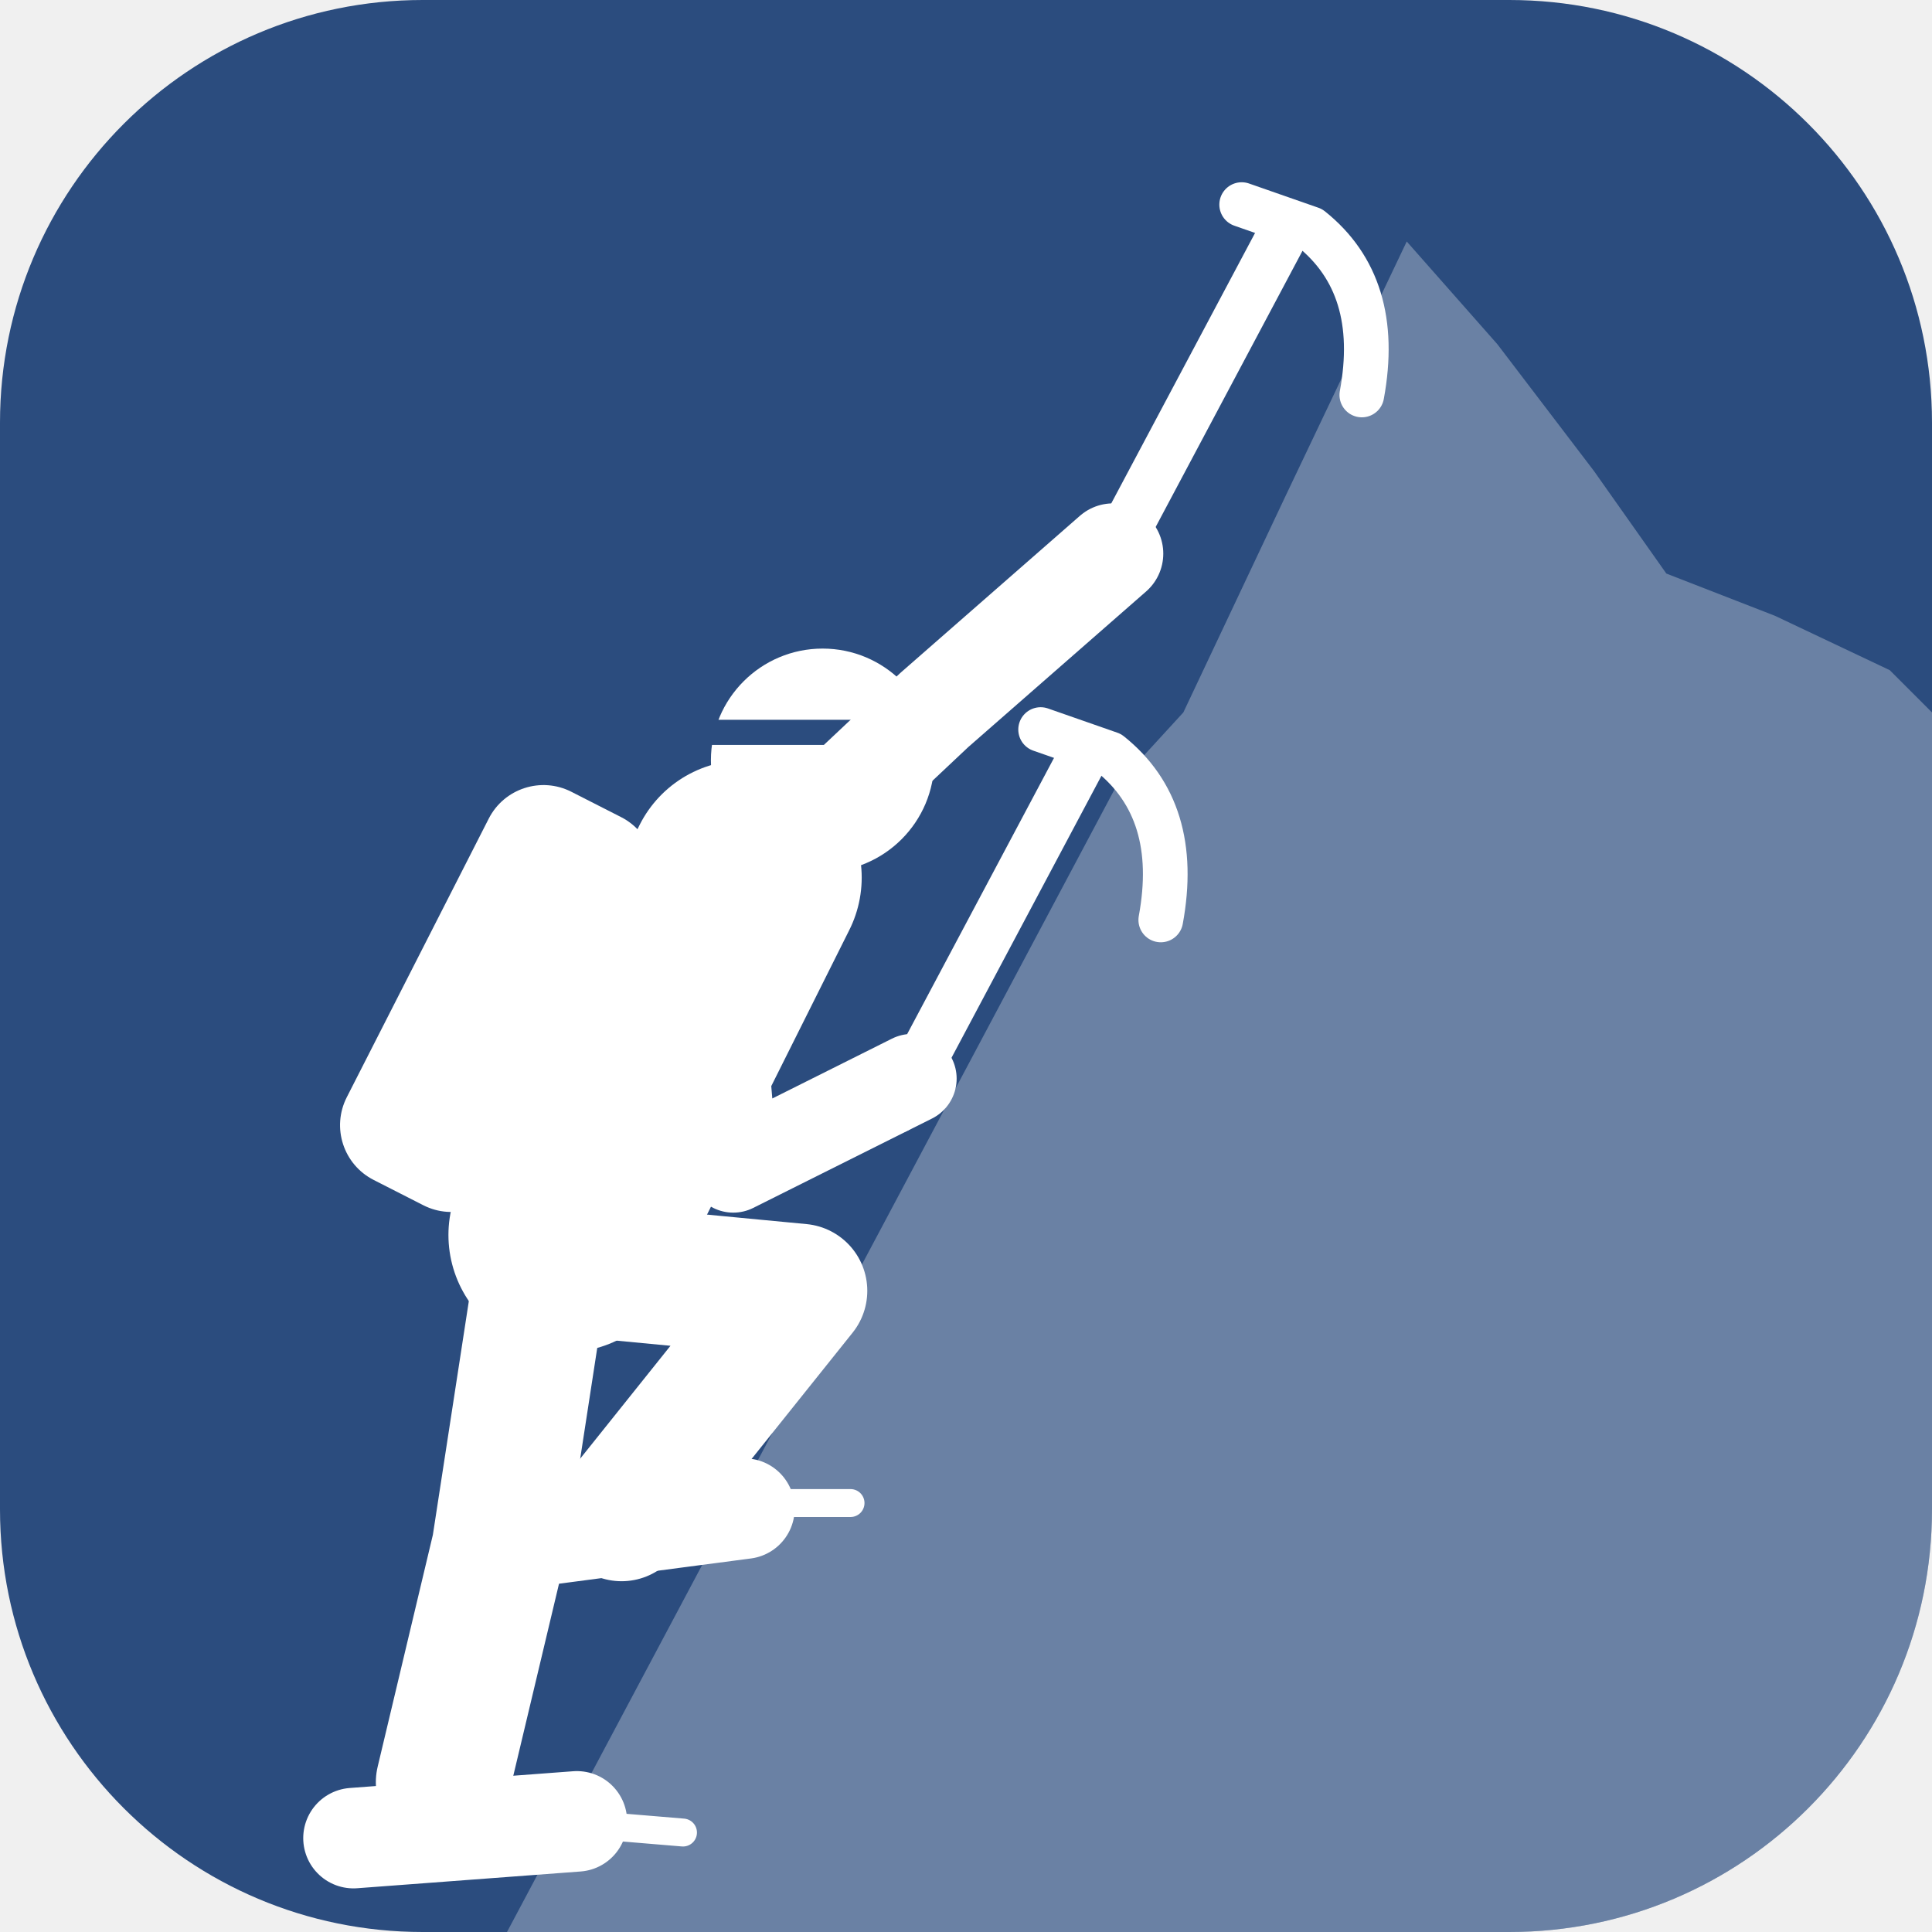
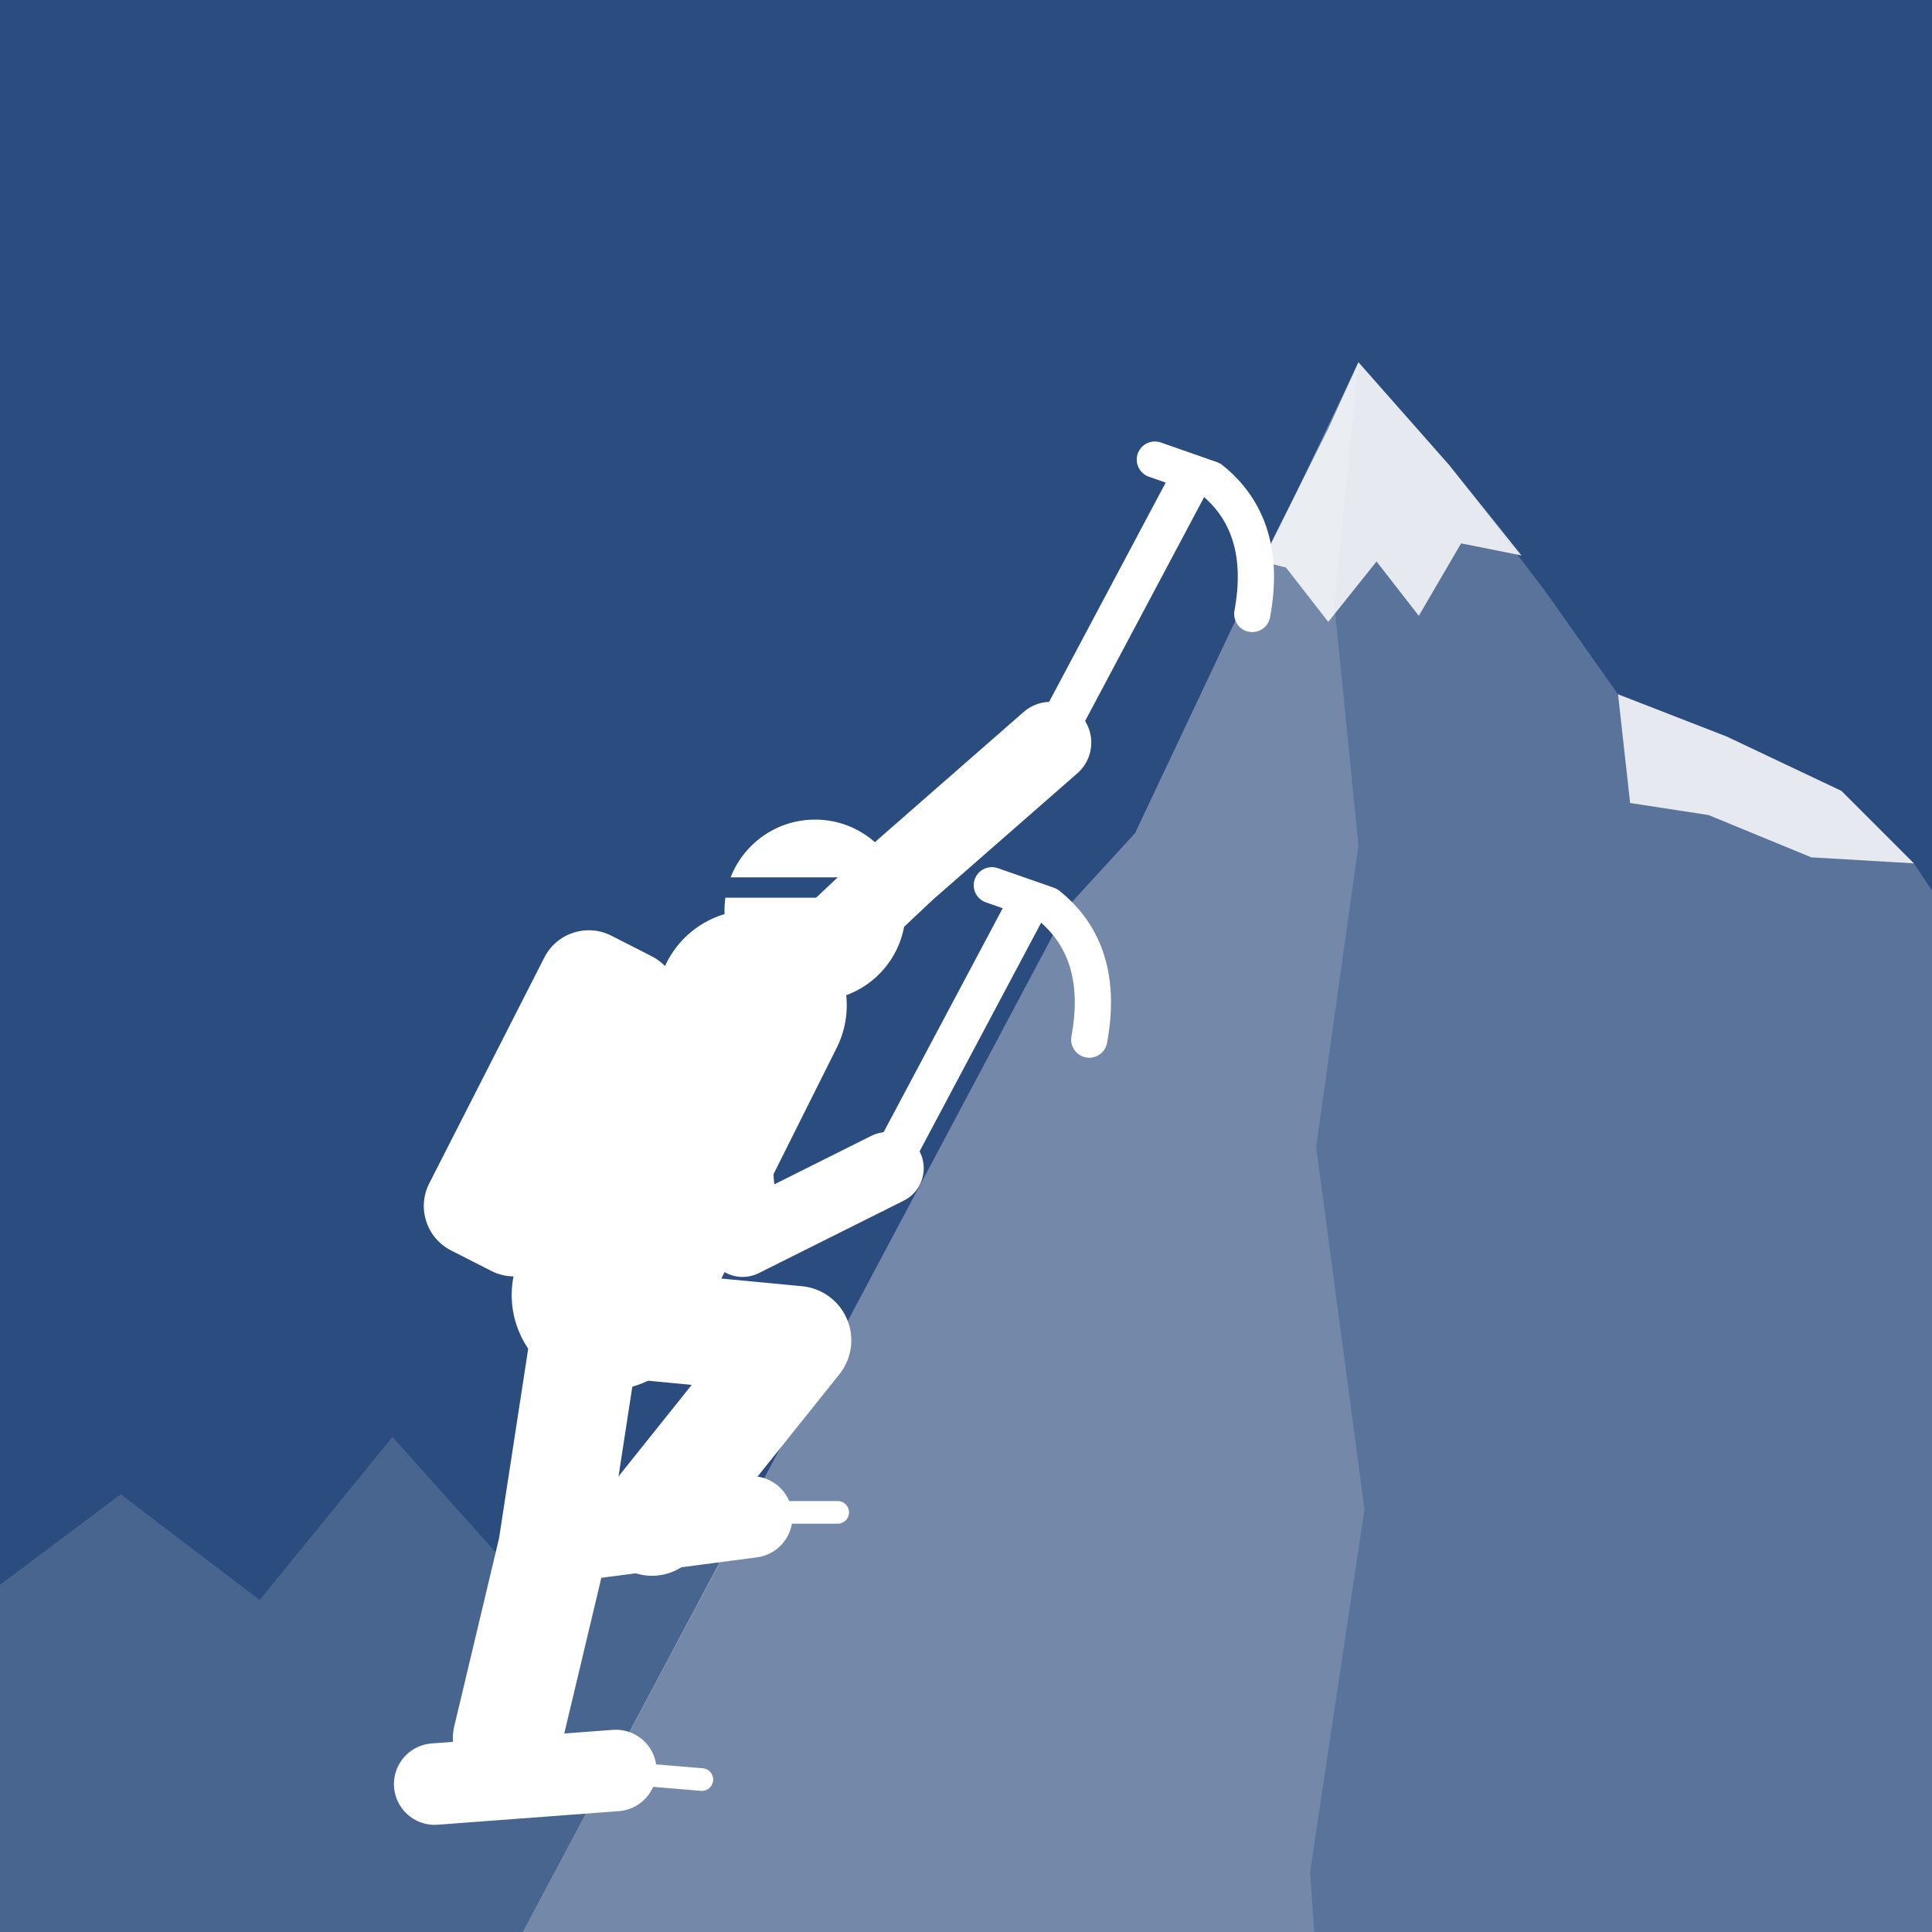
<svg xmlns="http://www.w3.org/2000/svg" viewBox="0 0 64 64">
  <defs>
-     <clipPath id="hp-lift-ruta">
-       <rect width="64" height="64" rx="14" />
+     <clipPath id="hp-topp-ruta">
+       <rect width="64" height="64" rx="0" />
    </clipPath>
  </defs>
-   <g clip-path="url(#hp-lift-ruta)">
+   <g clip-path="url(#hp-topp-ruta)">
    <rect width="64" height="64" fill="#2b4c7e" />
-     <path d="M13.6 71L35.4 30L37.6 27.6L41 20.4L45 12L48 15.4L51.2 19.6L53.6 23L57.2 24.4L61 26.2L63.4 28.6L67 34L72 42V71z" fill="#ffffff" opacity=".3" transform="translate(1.6 -4)" />
-     <g transform="translate(18 62) scale(1.85)" stroke="#ffffff" stroke-linecap="round" stroke-linejoin="round" fill="none">
+     <g>
+       <path d="M-2 71V54L4 49.5L8.6 53L13 47.6L16.4 51.4L20 49.2L24 51.5L13.6 71z" fill="#ffffff" opacity=".14" />
+       <path d="M13.6 71L35.4 30L37.6 27.6L41 20.4L45 12L48 15.4L51.2 19.6L53.6 23L57.2 24.4L61 26.2L63.4 28.6L67 34L72 42V71z" fill="#ffffff" opacity=".22" />
+       <path d="M13.6 71L35.4 30L37.6 27.6L41 20.4L45 12L44.2 20L45 28L43.6 38L45.2 50L43.4 62L44 71z" fill="#ffffff" opacity=".16" />
+       <path d="M45 12L48 15.4L50.4 18.4L48.4 18L47 20.4L45.6 18.6L44 20.6L42.6 18.8L41.8 18.6L44 14.2Z" fill="#ffffff" opacity=".85" />
+       <path d="M53.6 23L57.2 24.4L61 26.2L63.4 28.6L60 28.4L56.6 27L54 26.6Z" fill="#ffffff" opacity=".85" />
+     </g>
+     <g transform="translate(19.5 60) scale(1.5)" stroke="#ffffff" stroke-linecap="round" stroke-linejoin="round" fill="none">
      <g transform="translate(6.6 -14.2) rotate(28)" stroke="#ffffff" stroke-linecap="round" fill="none">
        <path d="M0 0.6 L0 -6.4" stroke-width="0.9" />
        <path d="M-0.9 -6.6 L0.4 -6.8 Q2 -6.5 2.6 -4.6" stroke-width="0.8" />
      </g>
      <path d="M3 -17.4 L3.4 -12.6 L6.6 -14.2" stroke-width="1.6" />
      <path d="M0 -11 L-0.8 -5.8 L-1.8 -1.6" stroke-width="2.4" />
      <path d="M-3.4 -0.6 L0.6 -0.9" stroke-width="1.8" />
      <path d="M1.3 -0.8 L2.5 -0.7" stroke-width="0.5" />
      <rect x="-2.6" y="-19" width="3.2" height="7.8" rx="1.1" transform="rotate(27 0.2 -15)" fill="#ffffff" stroke="none" />
      <path d="M0.4 -11.4 L3.6 -17.8" stroke-width="4.2" />
      <path d="M0.4 -10.8 L4.6 -10.4 L1.4 -6.4" stroke-width="2.4" />
      <path d="M-0.2 -6 L3.6 -6.5" stroke-width="1.8" />
      <path d="M4.3 -6.6 L5.5 -6.6" stroke-width="0.5" />
      <circle cx="5" cy="-19.9" r="2" fill="#ffffff" stroke="none" />
      <path d="M2.9 -20.4 L7.3 -20.4" stroke="#2b4c7e" stroke-width="0.45" />
      <path d="M3.6 -17.6 L7 -20.8 L10.2 -23.6" stroke-width="1.8" />
      <g transform="translate(10.2 -23.6) rotate(28)" stroke="#ffffff" stroke-linecap="round" fill="none">
        <path d="M0 0.6 L0 -6.4" stroke-width="0.9" />
        <path d="M-0.9 -6.6 L0.4 -6.8 Q2 -6.5 2.6 -4.6" stroke-width="0.8" />
      </g>
    </g>
  </g>
</svg>
